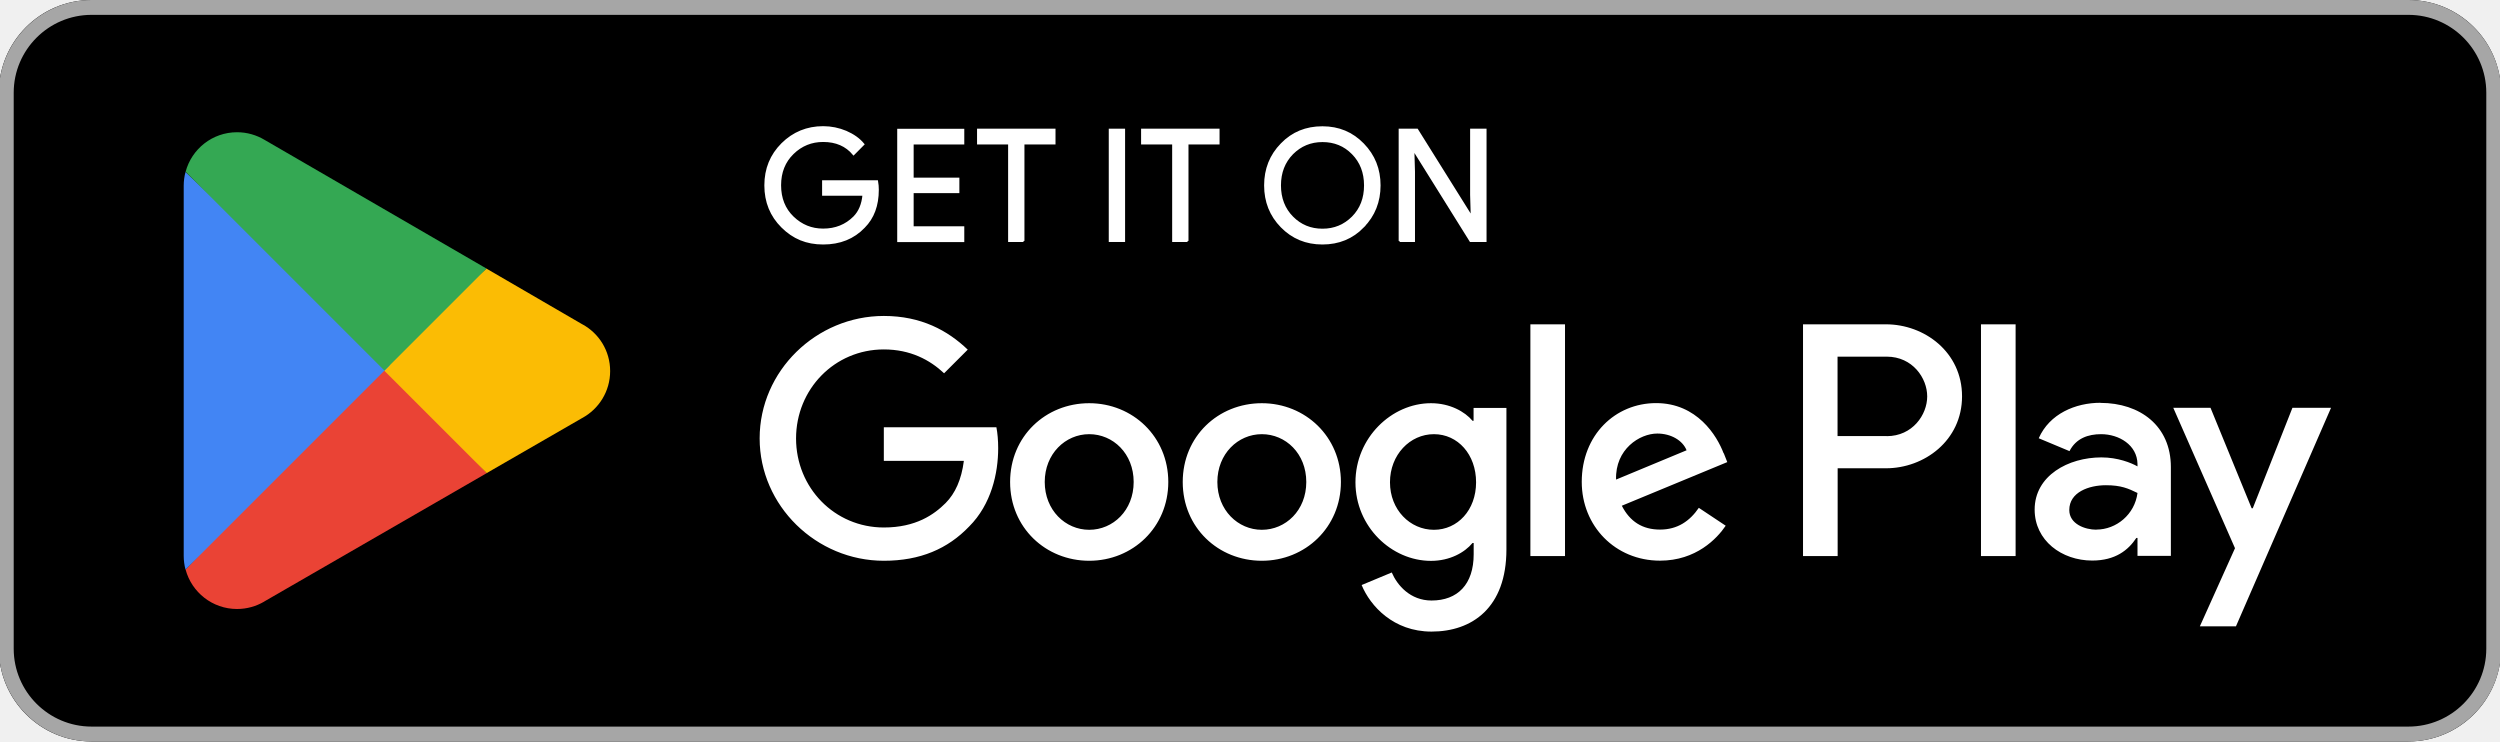
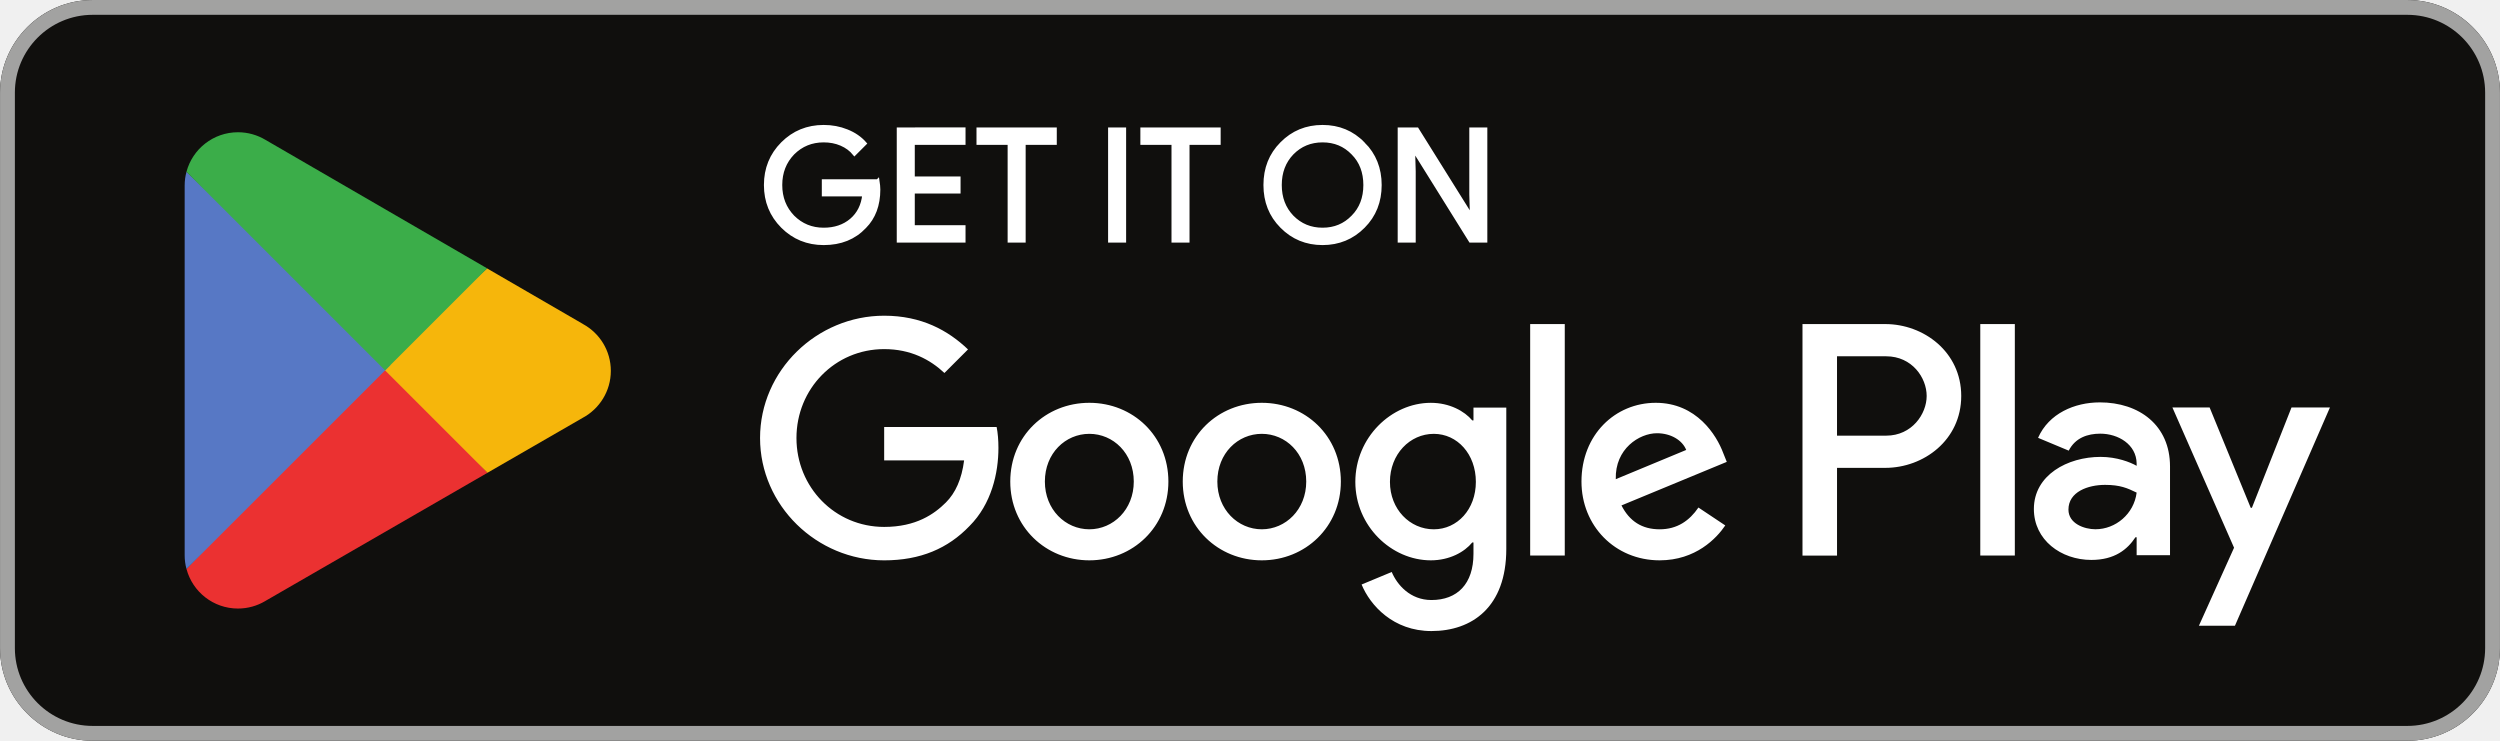
- <svg xmlns="http://www.w3.org/2000/svg" id="artwork" version="1.1" viewBox="0 0 238.96 70.87">
-   <defs>
-     <style>
-       .st0 {
-         fill: #4285f4;
-       }
- 
-       .st1 {
-         fill: #a6a6a6;
-       }
- 
-       .st2 {
-         stroke: #fff;
-         stroke-miterlimit: 10;
-         stroke-width: .2px;
-       }
- 
-       .st2, .st3 {
-         fill: #fff;
-       }
- 
-       .st4 {
-         fill: #34a853;
-       }
- 
-       .st5 {
-         fill: #fbbc04;
-       }
- 
-       .st6 {
-         fill: #ea4335;
-       }
-     </style>
-   </defs>
-   <rect x="-.11" width="239.17" height="70.87" rx="8.86" ry="8.86" />
-   <path class="st1" d="M230.21,1.42c4.1,0,7.44,3.34,7.44,7.44v53.15c0,4.1-3.34,7.44-7.44,7.44H8.75c-4.1,0-7.44-3.34-7.44-7.44V8.86C1.31,4.76,4.65,1.42,8.75,1.42h221.46M230.21,0H8.75C3.88,0-.11,3.99-.11,8.86v53.15c0,4.87,3.99,8.86,8.86,8.86h221.46c4.87,0,8.86-3.99,8.86-8.86V8.86c0-4.87-3.99-8.86-8.86-8.86h0Z" />
-   <g>
-     <path class="st2" d="M83.9,18.15c0,1.48-.44,2.67-1.32,3.55-1,1.05-2.3,1.57-3.9,1.57s-2.84-.53-3.91-1.59c-1.07-1.06-1.61-2.38-1.61-3.96s.54-2.89,1.61-3.96c1.07-1.06,2.38-1.6,3.91-1.6.76,0,1.49.15,2.18.44.69.3,1.25.69,1.66,1.19l-.93.94c-.7-.84-1.67-1.26-2.91-1.26-1.12,0-2.09.39-2.9,1.18s-1.22,1.81-1.22,3.06.41,2.28,1.22,3.06c.82.79,1.78,1.18,2.9,1.18,1.19,0,2.18-.4,2.97-1.19.51-.52.81-1.23.89-2.15h-3.86v-1.28h5.15c.05.28.07.54.07.8Z" />
-     <path class="st2" d="M92.07,13.71h-4.84v3.37h4.37v1.28h-4.37v3.37h4.84v1.31h-6.21v-10.63h6.21v1.31h0Z" />
-     <path class="st2" d="M97.83,23.03h-1.37v-9.32h-2.97v-1.31h7.3v1.31h-2.97s0,9.32,0,9.32Z" />
-     <path class="st2" d="M106.08,23.03v-10.63h1.36v10.63h-1.36Z" />
-     <path class="st2" d="M113.51,23.03h-1.37v-9.32h-2.97v-1.31h7.3v1.31h-2.97s0,9.32,0,9.32Z" />
-     <path class="st2" d="M130.3,21.66c-1.05,1.08-2.34,1.61-3.9,1.61s-2.85-.54-3.9-1.61c-1.05-1.07-1.57-2.39-1.57-3.94s.52-2.87,1.57-3.94c1.04-1.08,2.34-1.61,3.9-1.61s2.84.54,3.89,1.62c1.05,1.08,1.57,2.39,1.57,3.93s-.52,2.87-1.57,3.94ZM123.52,20.77c.79.8,1.75,1.19,2.89,1.19s2.1-.4,2.89-1.19c.79-.8,1.18-1.81,1.18-3.05s-.4-2.26-1.18-3.05c-.78-.8-1.75-1.19-2.89-1.19s-2.1.4-2.89,1.19c-.78.8-1.18,1.81-1.18,3.05s.4,2.26,1.18,3.05Z" />
-     <path class="st2" d="M133.79,23.03v-10.63h1.66l5.17,8.27h.06l-.06-2.05v-6.22h1.37v10.63h-1.43l-5.41-8.67h-.06l.06,2.05v6.62h-1.37,0Z" />
-   </g>
-   <path class="st3" d="M120.61,38.54c-4.17,0-7.56,3.17-7.56,7.53s3.4,7.53,7.56,7.53,7.56-3.2,7.56-7.53-3.4-7.53-7.56-7.53ZM120.61,50.64c-2.28,0-4.25-1.88-4.25-4.57s1.97-4.57,4.25-4.57,4.25,1.85,4.25,4.57-1.97,4.57-4.25,4.57ZM104.11,38.54c-4.17,0-7.56,3.17-7.56,7.53s3.4,7.53,7.56,7.53,7.56-3.2,7.56-7.53-3.4-7.53-7.56-7.53ZM104.11,50.64c-2.28,0-4.25-1.88-4.25-4.57s1.97-4.57,4.25-4.57,4.25,1.85,4.25,4.57-1.97,4.57-4.25,4.57ZM84.48,40.85v3.2h7.65c-.23,1.8-.83,3.11-1.74,4.03-1.11,1.11-2.85,2.34-5.91,2.34-4.71,0-8.39-3.8-8.39-8.51s3.68-8.51,8.39-8.51c2.54,0,4.4,1,5.76,2.28l2.26-2.26c-1.91-1.83-4.45-3.22-8.02-3.22-6.45,0-11.87,5.25-11.87,11.7s5.42,11.7,11.87,11.7c3.48,0,6.11-1.14,8.16-3.28,2.11-2.11,2.77-5.08,2.77-7.48,0-.74-.06-1.43-.17-2h-10.76,0ZM164.75,43.33c-.63-1.68-2.54-4.8-6.45-4.8s-7.11,3.05-7.11,7.53c0,4.22,3.2,7.53,7.48,7.53,3.45,0,5.45-2.11,6.28-3.34l-2.57-1.71c-.86,1.26-2.03,2.08-3.71,2.08s-2.88-.77-3.65-2.28l10.08-4.17-.34-.86h0ZM154.47,45.84c-.09-2.91,2.26-4.4,3.94-4.4,1.31,0,2.43.66,2.8,1.6l-6.74,2.8ZM146.28,53.15h3.31v-22.15h-3.31v22.15ZM140.86,40.22h-.11c-.74-.88-2.17-1.68-3.97-1.68-3.77,0-7.22,3.31-7.22,7.56s3.45,7.51,7.22,7.51c1.8,0,3.22-.8,3.97-1.71h.11v1.08c0,2.88-1.54,4.42-4.03,4.42-2.03,0-3.28-1.46-3.8-2.68l-2.88,1.2c.83,2,3.03,4.45,6.68,4.45,3.88,0,7.16-2.28,7.16-7.85v-13.53h-3.14v1.23ZM137.06,50.64c-2.28,0-4.2-1.91-4.2-4.54s1.91-4.6,4.2-4.6,4.03,1.94,4.03,4.6-1.77,4.54-4.03,4.54ZM180.26,31h-7.92v22.15h3.31v-8.39h4.62c3.66,0,7.27-2.65,7.27-6.88s-3.6-6.88-7.27-6.88ZM180.34,41.68h-4.7v-7.59h4.7c2.47,0,3.87,2.05,3.87,3.8s-1.4,3.8-3.87,3.8h0ZM200.77,38.5c-2.39,0-4.87,1.05-5.9,3.39l2.94,1.23c.63-1.23,1.79-1.62,3.02-1.62,1.71,0,3.45,1.03,3.48,2.85v.23c-.6-.34-1.88-.86-3.45-.86-3.16,0-6.38,1.74-6.38,4.99,0,2.96,2.59,4.87,5.5,4.87,2.22,0,3.45-1,4.22-2.16h.11v1.71h3.19v-8.49c0-3.93-2.94-6.13-6.73-6.13h0ZM200.38,50.63c-1.08,0-2.59-.54-2.59-1.88,0-1.71,1.88-2.37,3.5-2.37,1.45,0,2.14.31,3.02.74-.26,2.05-2.02,3.5-3.93,3.5ZM219.12,38.98l-3.79,9.6h-.11l-3.93-9.6h-3.56l5.9,13.42-3.36,7.47h3.45l9.09-20.89h-3.68ZM189.35,53.15h3.31v-22.15h-3.31v22.15Z" />
-   <g>
-     <path class="st6" d="M36.6,34.41l-18.86,20.02s0,0,0,.01c.58,2.17,2.56,3.77,4.92,3.77.94,0,1.83-.26,2.58-.7l.06-.04,21.23-12.25-9.94-10.82Z" />
-     <path class="st5" d="M55.68,31h-.02s-9.17-5.33-9.17-5.33l-10.33,9.19,10.36,10.36,9.12-5.26c1.6-.86,2.68-2.55,2.68-4.49s-1.07-3.61-2.65-4.47h0Z" />
-     <path class="st0" d="M17.73,16.44c-.11.42-.17.86-.17,1.31v35.38c0,.45.06.89.17,1.31l19.51-19.51-19.51-18.49Z" />
-     <path class="st4" d="M36.74,35.43l9.76-9.76-21.21-12.3c-.77-.46-1.67-.73-2.63-.73-2.36,0-4.34,1.6-4.92,3.78h0s19,19,19,19h0Z" />
-   </g>
+ <svg xmlns="http://www.w3.org/2000/svg" id="svg51" width="180" height="53.333" version="1.1" viewBox="0 0 180 53.333" xml:space="preserve">
+   <path id="path11" d="m173.33 53.333h-166.66c-3.667 0-6.667-3-6.667-6.667v-39.999c0-3.667 3-6.667 6.667-6.667h166.66c3.667 0 6.667 3 6.667 6.667v39.999c0 3.667-3 6.667-6.667 6.667" fill="#100f0d" stroke-width=".133" />
+   <path id="path13" d="m173.33 1e-3h-166.66c-3.667 0-6.667 3-6.667 6.667v39.999c0 3.667 3 6.667 6.667 6.667h166.66c3.667 0 6.667-3 6.667-6.667v-39.999c0-3.667-3-6.667-6.667-6.667zm0 1.066c3.088 0 5.6 2.513 5.6 5.6v39.999c0 3.088-2.512 5.6-5.6 5.6h-166.66c-3.088 0-5.599-2.513-5.599-5.6v-39.999c0-3.088 2.511-5.6 5.599-5.6h166.66" fill="#a2a2a1" stroke-width=".133" />
+   <path id="path35" d="m142.58 40h2.488v-16.669h-2.488zm22.409-10.664-2.852 7.226h-0.085l-2.96-7.226h-2.68l4.44 10.1-2.532 5.619h2.595l6.841-15.718zm-14.11 8.771c-0.813 0-1.951-0.408-1.951-1.416 0-1.286 1.416-1.78 2.637-1.78 1.093 0 1.609 0.235 2.273 0.557-0.193 1.544-1.523 2.638-2.96 2.638zm0.301-9.135c-1.801 0-3.667 0.794-4.439 2.552l2.208 0.922c0.472-0.922 1.351-1.222 2.273-1.222 1.287 0 2.595 0.771 2.616 2.144v0.171c-0.451-0.257-1.416-0.643-2.595-0.643-2.381 0-4.804 1.308-4.804 3.752 0 2.23 1.952 3.667 4.139 3.667 1.672 0 2.596-0.751 3.173-1.63h0.087v1.287h2.403v-6.391c0-2.959-2.211-4.61-5.061-4.61zm-15.376 2.394h-3.539v-5.713h3.539c1.86 0 2.916 1.54 2.916 2.857 0 1.292-1.056 2.857-2.916 2.857zm-0.064-8.034h-5.961v16.669h2.487v-6.315h3.475c2.757 0 5.468-1.996 5.468-5.176 0-3.18-2.711-5.177-5.468-5.177zm-32.507 14.778c-1.719 0-3.157-1.44-3.157-3.415 0-1.998 1.438-3.458 3.157-3.458 1.697 0 3.029 1.46 3.029 3.458 0 1.975-1.332 3.415-3.029 3.415zm2.857-7.84h-0.086c-0.558-0.666-1.633-1.267-2.985-1.267-2.836 0-5.435 2.492-5.435 5.692 0 3.179 2.599 5.649 5.435 5.649 1.353 0 2.427-0.602 2.985-1.288h0.086v0.816c0 2.17-1.16 3.33-3.029 3.33-1.524 0-2.47-1.095-2.857-2.019l-2.169 0.902c0.622 1.503 2.276 3.351 5.026 3.351 2.922 0 5.392-1.719 5.392-5.908v-10.181h-2.363zm4.082 9.73h2.491v-16.669h-2.491zm6.164-5.499c-0.064-2.191 1.698-3.308 2.965-3.308 0.989 0 1.825 0.494 2.106 1.203zm7.733-1.891c-0.472-1.267-1.911-3.608-4.854-3.608-2.922 0-5.349 2.298-5.349 5.671 0 3.179 2.406 5.671 5.628 5.671 2.599 0 4.103-1.589 4.726-2.513l-1.933-1.289c-0.645 0.945-1.525 1.568-2.793 1.568-1.267 0-2.169-0.58-2.748-1.719l7.582-3.136zm-60.409-1.868v2.406h5.756c-0.172 1.353-0.623 2.341-1.31 3.029-0.838 0.837-2.148 1.761-4.446 1.761-3.544 0-6.315-2.857-6.315-6.401s2.771-6.401 6.315-6.401c1.912 0 3.308 0.752 4.339 1.719l1.697-1.697c-1.44-1.375-3.351-2.427-6.036-2.427-4.855 0-8.936 3.952-8.936 8.807 0 4.854 4.081 8.807 8.936 8.807 2.62 0 4.597-0.859 6.143-2.47 1.59-1.59 2.084-3.823 2.084-5.628 0-0.558-0.043-1.073-0.129-1.503zm14.772 7.367c-1.719 0-3.201-1.418-3.201-3.437 0-2.041 1.482-3.436 3.201-3.436 1.718 0 3.2 1.396 3.2 3.436 0 2.019-1.482 3.437-3.2 3.437zm0-9.107c-3.137 0-5.693 2.384-5.693 5.671 0 3.265 2.556 5.671 5.693 5.671 3.136 0 5.692-2.406 5.692-5.671 0-3.287-2.556-5.671-5.692-5.671zm12.417 9.107c-1.718 0-3.2-1.418-3.2-3.437 0-2.041 1.483-3.436 3.2-3.436 1.719 0 3.2 1.396 3.2 3.436 0 2.019-1.482 3.437-3.2 3.437zm0-9.107c-3.136 0-5.691 2.384-5.691 5.671 0 3.265 2.556 5.671 5.691 5.671 3.137 0 5.693-2.406 5.693-5.671 0-3.287-2.556-5.671-5.693-5.671" fill="#fff" stroke-width=".133" />
+   <path id="path37" d="m27.622 25.899-14.194 15.066c5.34e-4 0.003 0.002 0.006 0.002 0.009 0.435 1.636 1.93 2.841 3.703 2.841 0.709 0 1.375-0.192 1.945-0.528l0.045-0.027 15.978-9.22-7.479-8.141" fill="#eb3131" stroke-width=".133" />
+   <path id="path39" d="m41.983 23.334-0.014-0.009-6.898-3.999-7.772 6.916 7.799 7.798 6.862-3.959c1.203-0.649 2.02-1.918 2.02-3.38 0-1.452-0.806-2.714-1.997-3.365" fill="#f6b60b" stroke-width=".133" />
+   <path id="path41" d="m13.426 12.37c-0.085 0.315-0.13 0.644-0.13 0.987v26.623c0 0.342 0.044 0.672 0.131 0.986l14.684-14.681-14.684-13.914" fill="#5778c5" stroke-width=".133" />
+   <path id="path43" d="m27.727 26.668 7.347-7.345-15.96-9.253c-0.58-0.347-1.257-0.548-1.982-0.548-1.773 0-3.27 1.207-3.705 2.845-5.34e-4 0.002-5.34e-4 0.003-5.34e-4 0.004l14.3 14.298" fill="#3bad49" stroke-width=".133" />
+   <path id="path33" d="m63.193 13.042h-3.889v0.963h2.915c-0.079 0.785-0.392 1.402-0.919 1.85-0.527 0.448-1.2 0.673-1.996 0.673-0.873 0-1.613-0.304-2.219-0.908-0.594-0.617-0.896-1.379-0.896-2.298 0-0.919 0.302-1.681 0.896-2.298 0.606-0.604 1.346-0.906 2.219-0.906 0.448 0 0.875 0.077 1.267 0.246 0.392 0.169 0.706 0.404 0.952 0.706l0.74-0.74c-0.335-0.381-0.76-0.673-1.288-0.885-0.527-0.213-1.077-0.315-1.671-0.315-1.165 0-2.152 0.404-2.958 1.21-0.806 0.808-1.21 1.804-1.21 2.981 0 1.177 0.404 2.175 1.21 2.981 0.806 0.806 1.794 1.21 2.958 1.21 1.223 0 2.198-0.392 2.948-1.188 0.66-0.662 0.998-1.558 0.998-2.679 0-0.19-0.023-0.392-0.056-0.604zm1.507-3.733v8.025h4.685v-0.985h-3.654v-2.546h3.296v-0.963h-3.296v-2.544h3.654v-0.988zm11.255 0.988v-0.988h-5.514v0.988h2.242v7.037h1.031v-7.037zm4.992-0.988h-1.031v8.025h1.031zm6.807 0.988v-0.988h-5.514v0.988h2.241v7.037h1.031v-7.037zm10.406 0.056c-0.796-0.819-1.771-1.223-2.935-1.223-1.167 0-2.142 0.404-2.937 1.21-0.796 0.796-1.187 1.794-1.187 2.981s0.392 2.185 1.187 2.981c0.796 0.806 1.771 1.21 2.937 1.21 1.154 0 2.139-0.404 2.935-1.21 0.796-0.796 1.187-1.794 1.187-2.981 0-1.177-0.392-2.173-1.187-2.969zm-5.133 0.671c0.594-0.604 1.323-0.906 2.198-0.906 0.873 0 1.602 0.302 2.185 0.906 0.594 0.594 0.885 1.369 0.885 2.298 0 0.931-0.292 1.704-0.885 2.298-0.583 0.604-1.312 0.908-2.185 0.908-0.875 0-1.604-0.304-2.198-0.908-0.581-0.606-0.873-1.367-0.873-2.298 0-0.929 0.292-1.692 0.873-2.298zm8.771 1.312-0.044-1.548h0.044l4.079 6.546h1.077v-8.025h-1.031v4.696l0.044 1.548h-0.044l-3.9-6.244h-1.256v8.025h1.031z" fill="#fff" stroke="#fff" stroke-miterlimit="10" stroke-width=".267" />
</svg>
